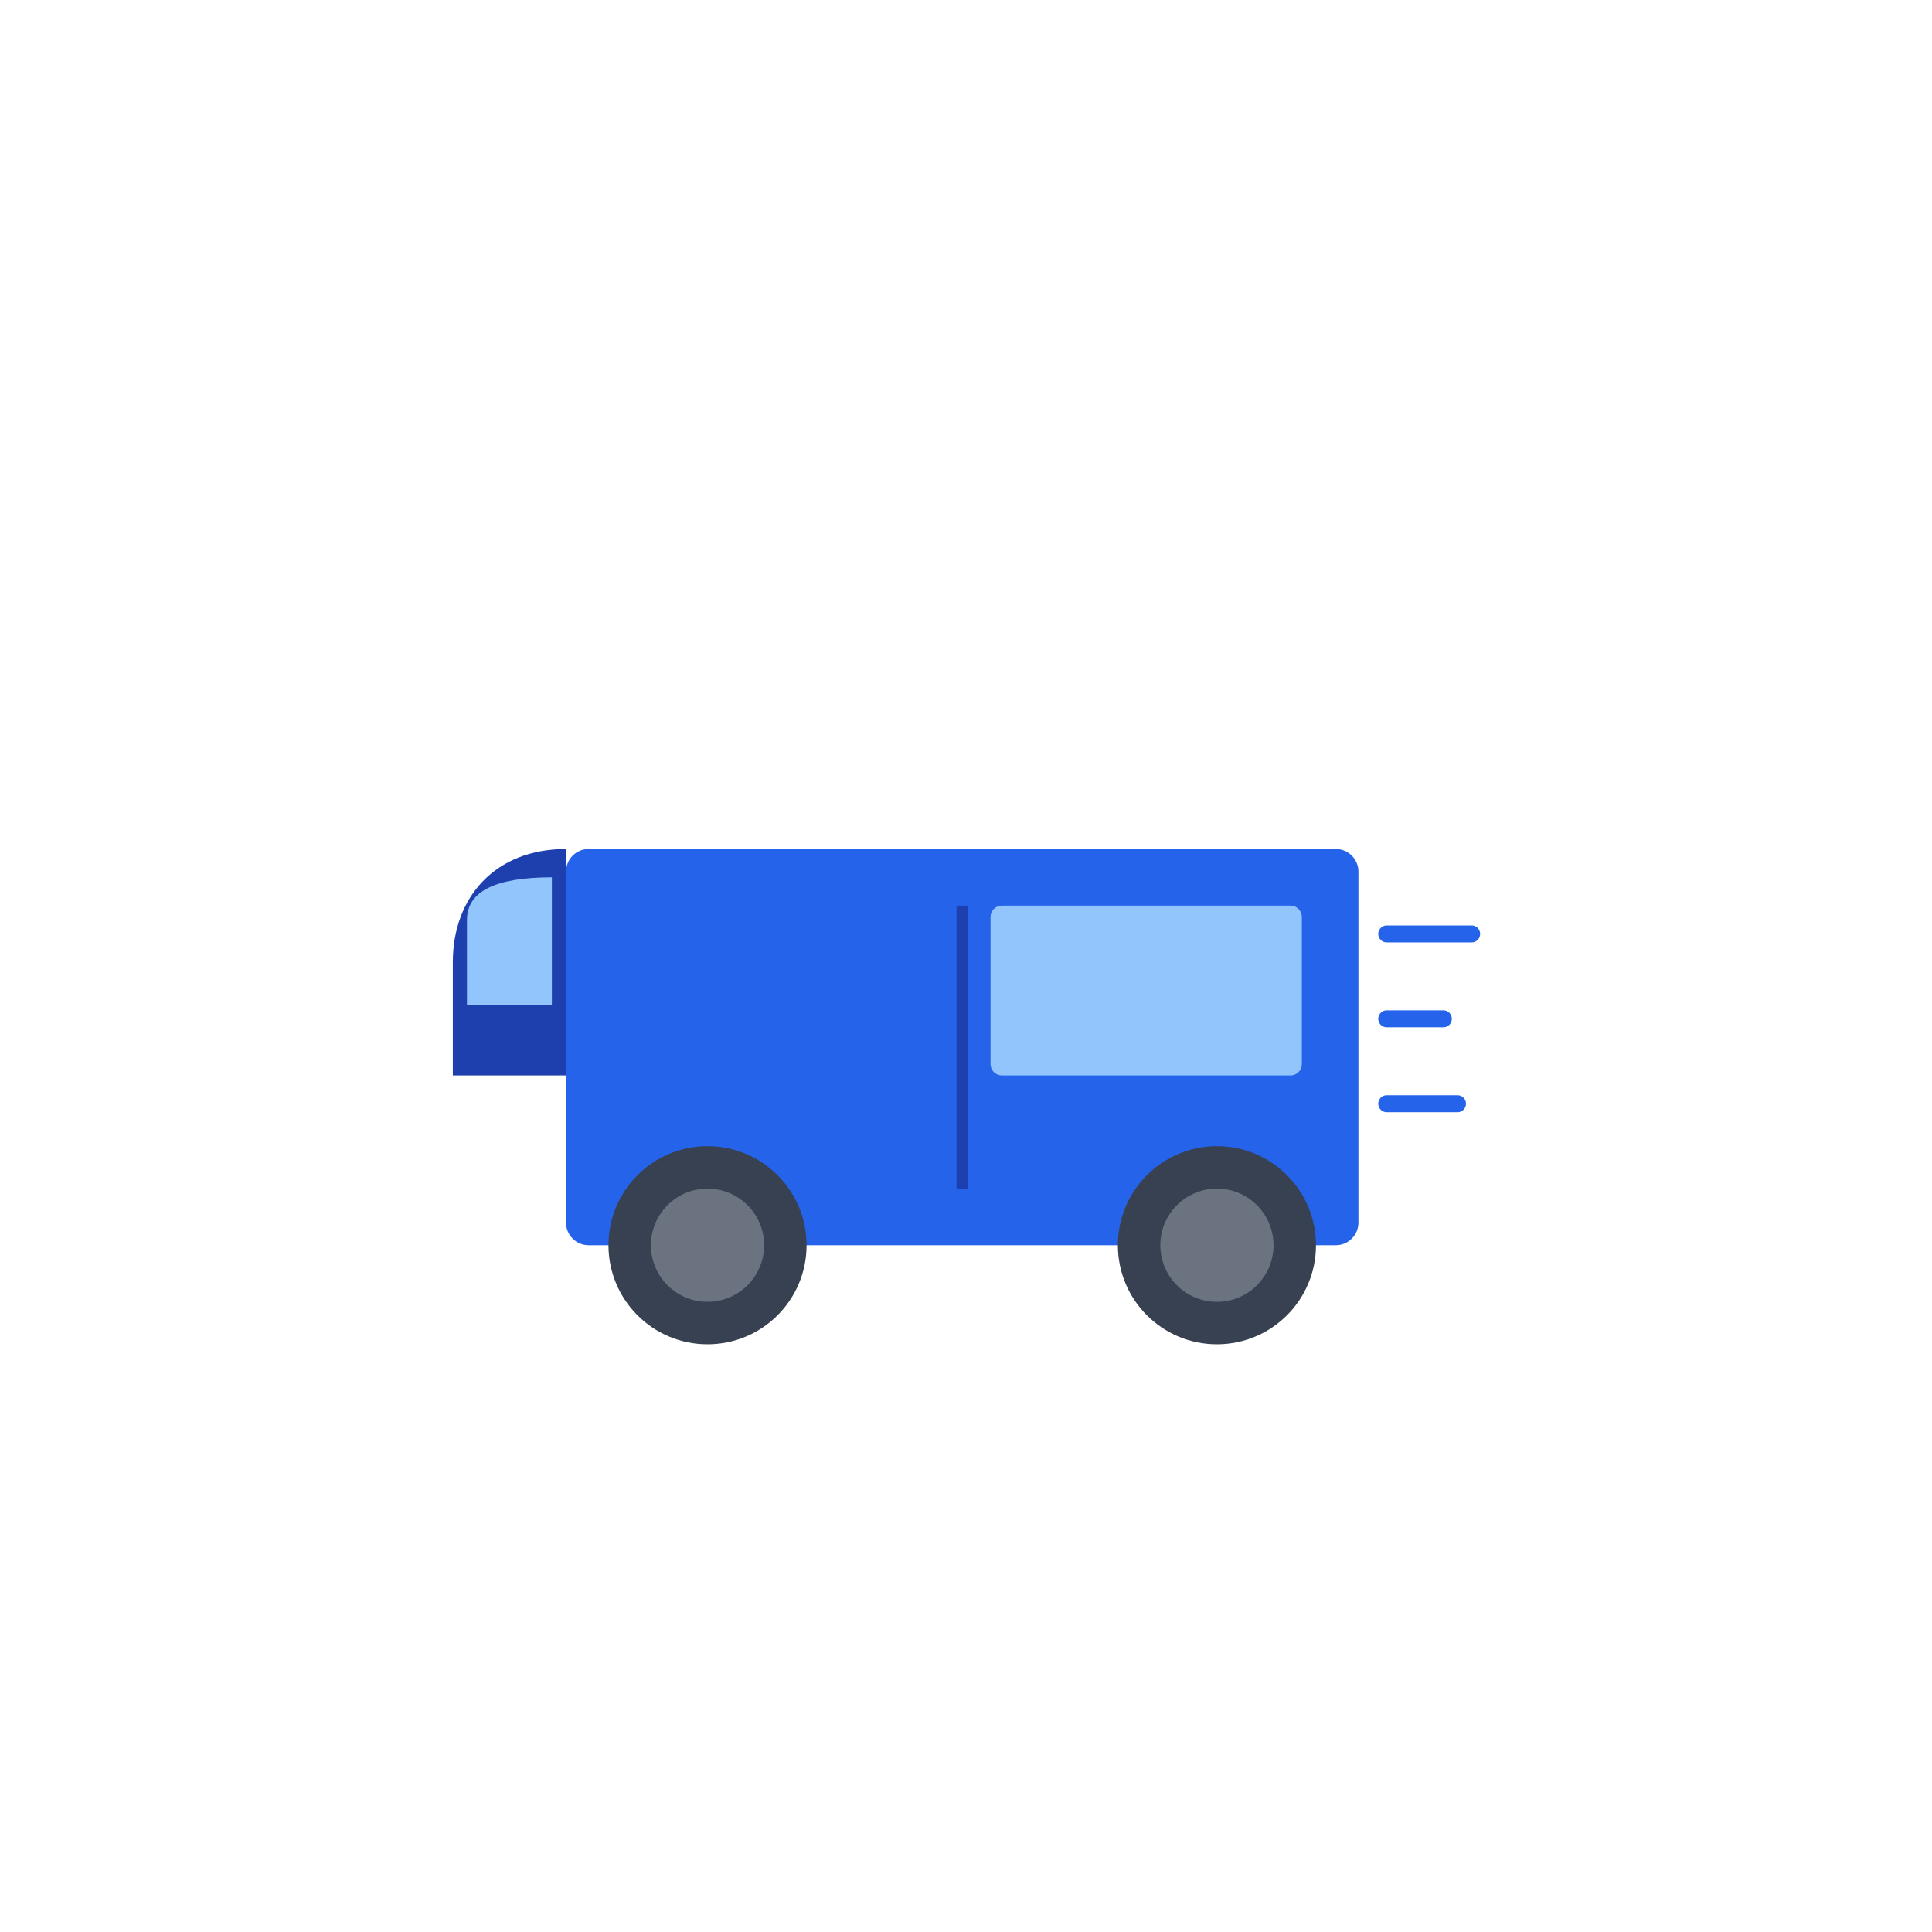
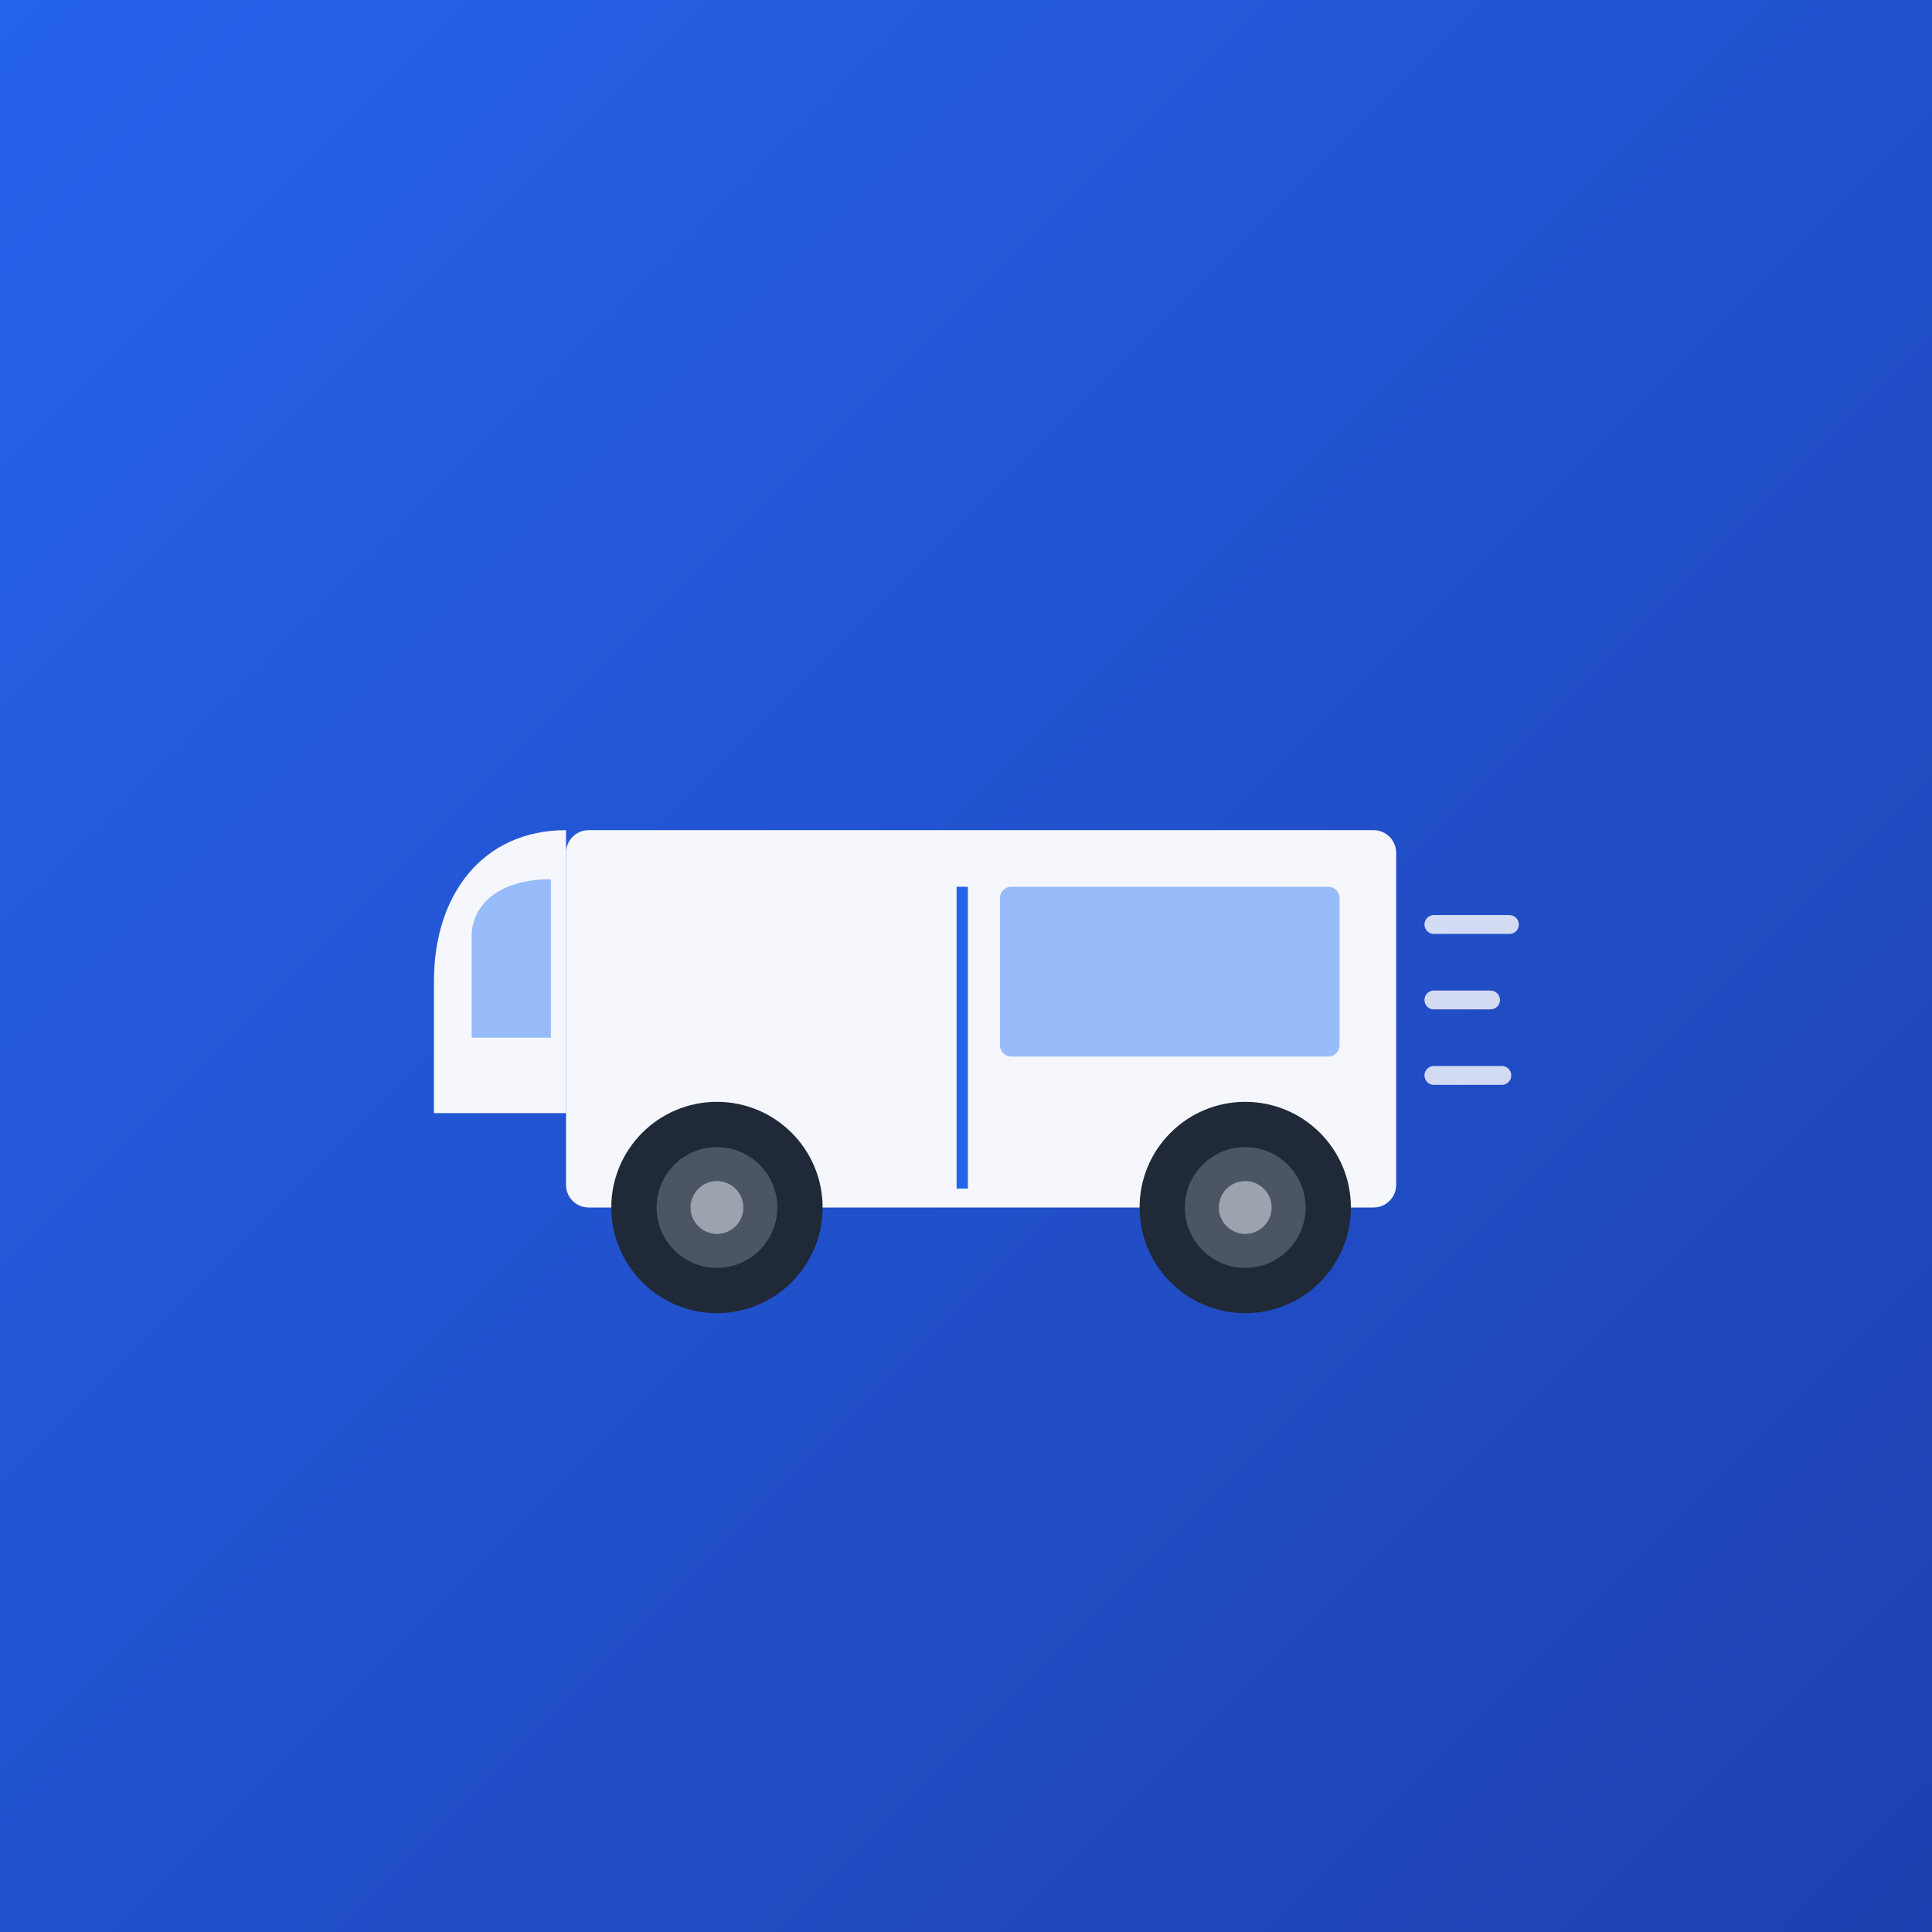
<svg xmlns="http://www.w3.org/2000/svg" width="512" height="512" viewBox="0 0 512 512" fill="none">
-   <rect width="512" height="512" fill="white" />
-   <g transform="translate(120, 180) scale(0.75)">
-     <rect x="40" y="60" width="280" height="140" rx="8" fill="#2563eb" />
-     <path d="M 40 60 L 40 140 L 0 140 L 0 100 C 0 77 15 60 40 60 Z" fill="#1e40af" />
-     <path d="M 35 70 L 35 115 L 5 115 L 5 85 C 5 75 15 70 35 70 Z" fill="#93c5fd" />
-     <line x1="180" y1="80" x2="180" y2="180" stroke="#1e40af" stroke-width="4" />
-     <rect x="190" y="80" width="110" height="60" rx="4" fill="#93c5fd" />
-     <circle cx="90" cy="200" r="35" fill="#374151" />
-     <circle cx="90" cy="200" r="20" fill="#6b7280" />
-     <circle cx="270" cy="200" r="35" fill="#374151" />
-     <circle cx="270" cy="200" r="20" fill="#6b7280" />
-     <line x1="330" y1="90" x2="360" y2="90" stroke="#2563eb" stroke-width="6" stroke-linecap="round" />
-     <line x1="330" y1="120" x2="350" y2="120" stroke="#2563eb" stroke-width="6" stroke-linecap="round" />
-     <line x1="330" y1="150" x2="355" y2="150" stroke="#2563eb" stroke-width="6" stroke-linecap="round" />
+   <defs>
+     <linearGradient id="bg-gradient-maskable" x1="0%" y1="0%" x2="100%" y2="100%">
+       <stop offset="0%" style="stop-color:#2563eb;stop-opacity:1" />
+       <stop offset="100%" style="stop-color:#1e40af;stop-opacity:1" />
+     </linearGradient>
+   </defs>
+   <rect width="512" height="512" fill="url(#bg-gradient-maskable)" />
+   <g transform="translate(110, 160)">
+     <rect x="40" y="60" width="220" height="100" rx="6" fill="white" opacity="0.95" />
+     <path d="M 40 60 L 40 135 L 5 135 L 5 100 C 5 77 18 60 40 60 Z" fill="white" opacity="0.95" />
+     <path d="M 36 73 L 36 115 L 15 115 L 15 88 C 15 80 22 73 36 73 Z" fill="#3b82f6" opacity="0.5" />
+     <line x1="145" y1="75" x2="145" y2="155" stroke="#2563eb" stroke-width="3" />
+     <rect x="155" y="75" width="90" height="45" rx="3" fill="#3b82f6" opacity="0.5" />
+     <circle cx="80" cy="160" r="28" fill="#1f2937" />
+     <circle cx="80" cy="160" r="16" fill="#4b5563" />
+     <circle cx="80" cy="160" r="7" fill="#9ca3af" />
+     <circle cx="220" cy="160" r="28" fill="#1f2937" />
+     <circle cx="220" cy="160" r="16" fill="#4b5563" />
+     <circle cx="220" cy="160" r="7" fill="#9ca3af" />
+     <line x1="270" y1="85" x2="290" y2="85" stroke="white" stroke-width="5" stroke-linecap="round" opacity="0.8" />
+     <line x1="270" y1="105" x2="285" y2="105" stroke="white" stroke-width="5" stroke-linecap="round" opacity="0.8" />
+     <line x1="270" y1="125" x2="288" y2="125" stroke="white" stroke-width="5" stroke-linecap="round" opacity="0.8" />
  </g>
</svg>
